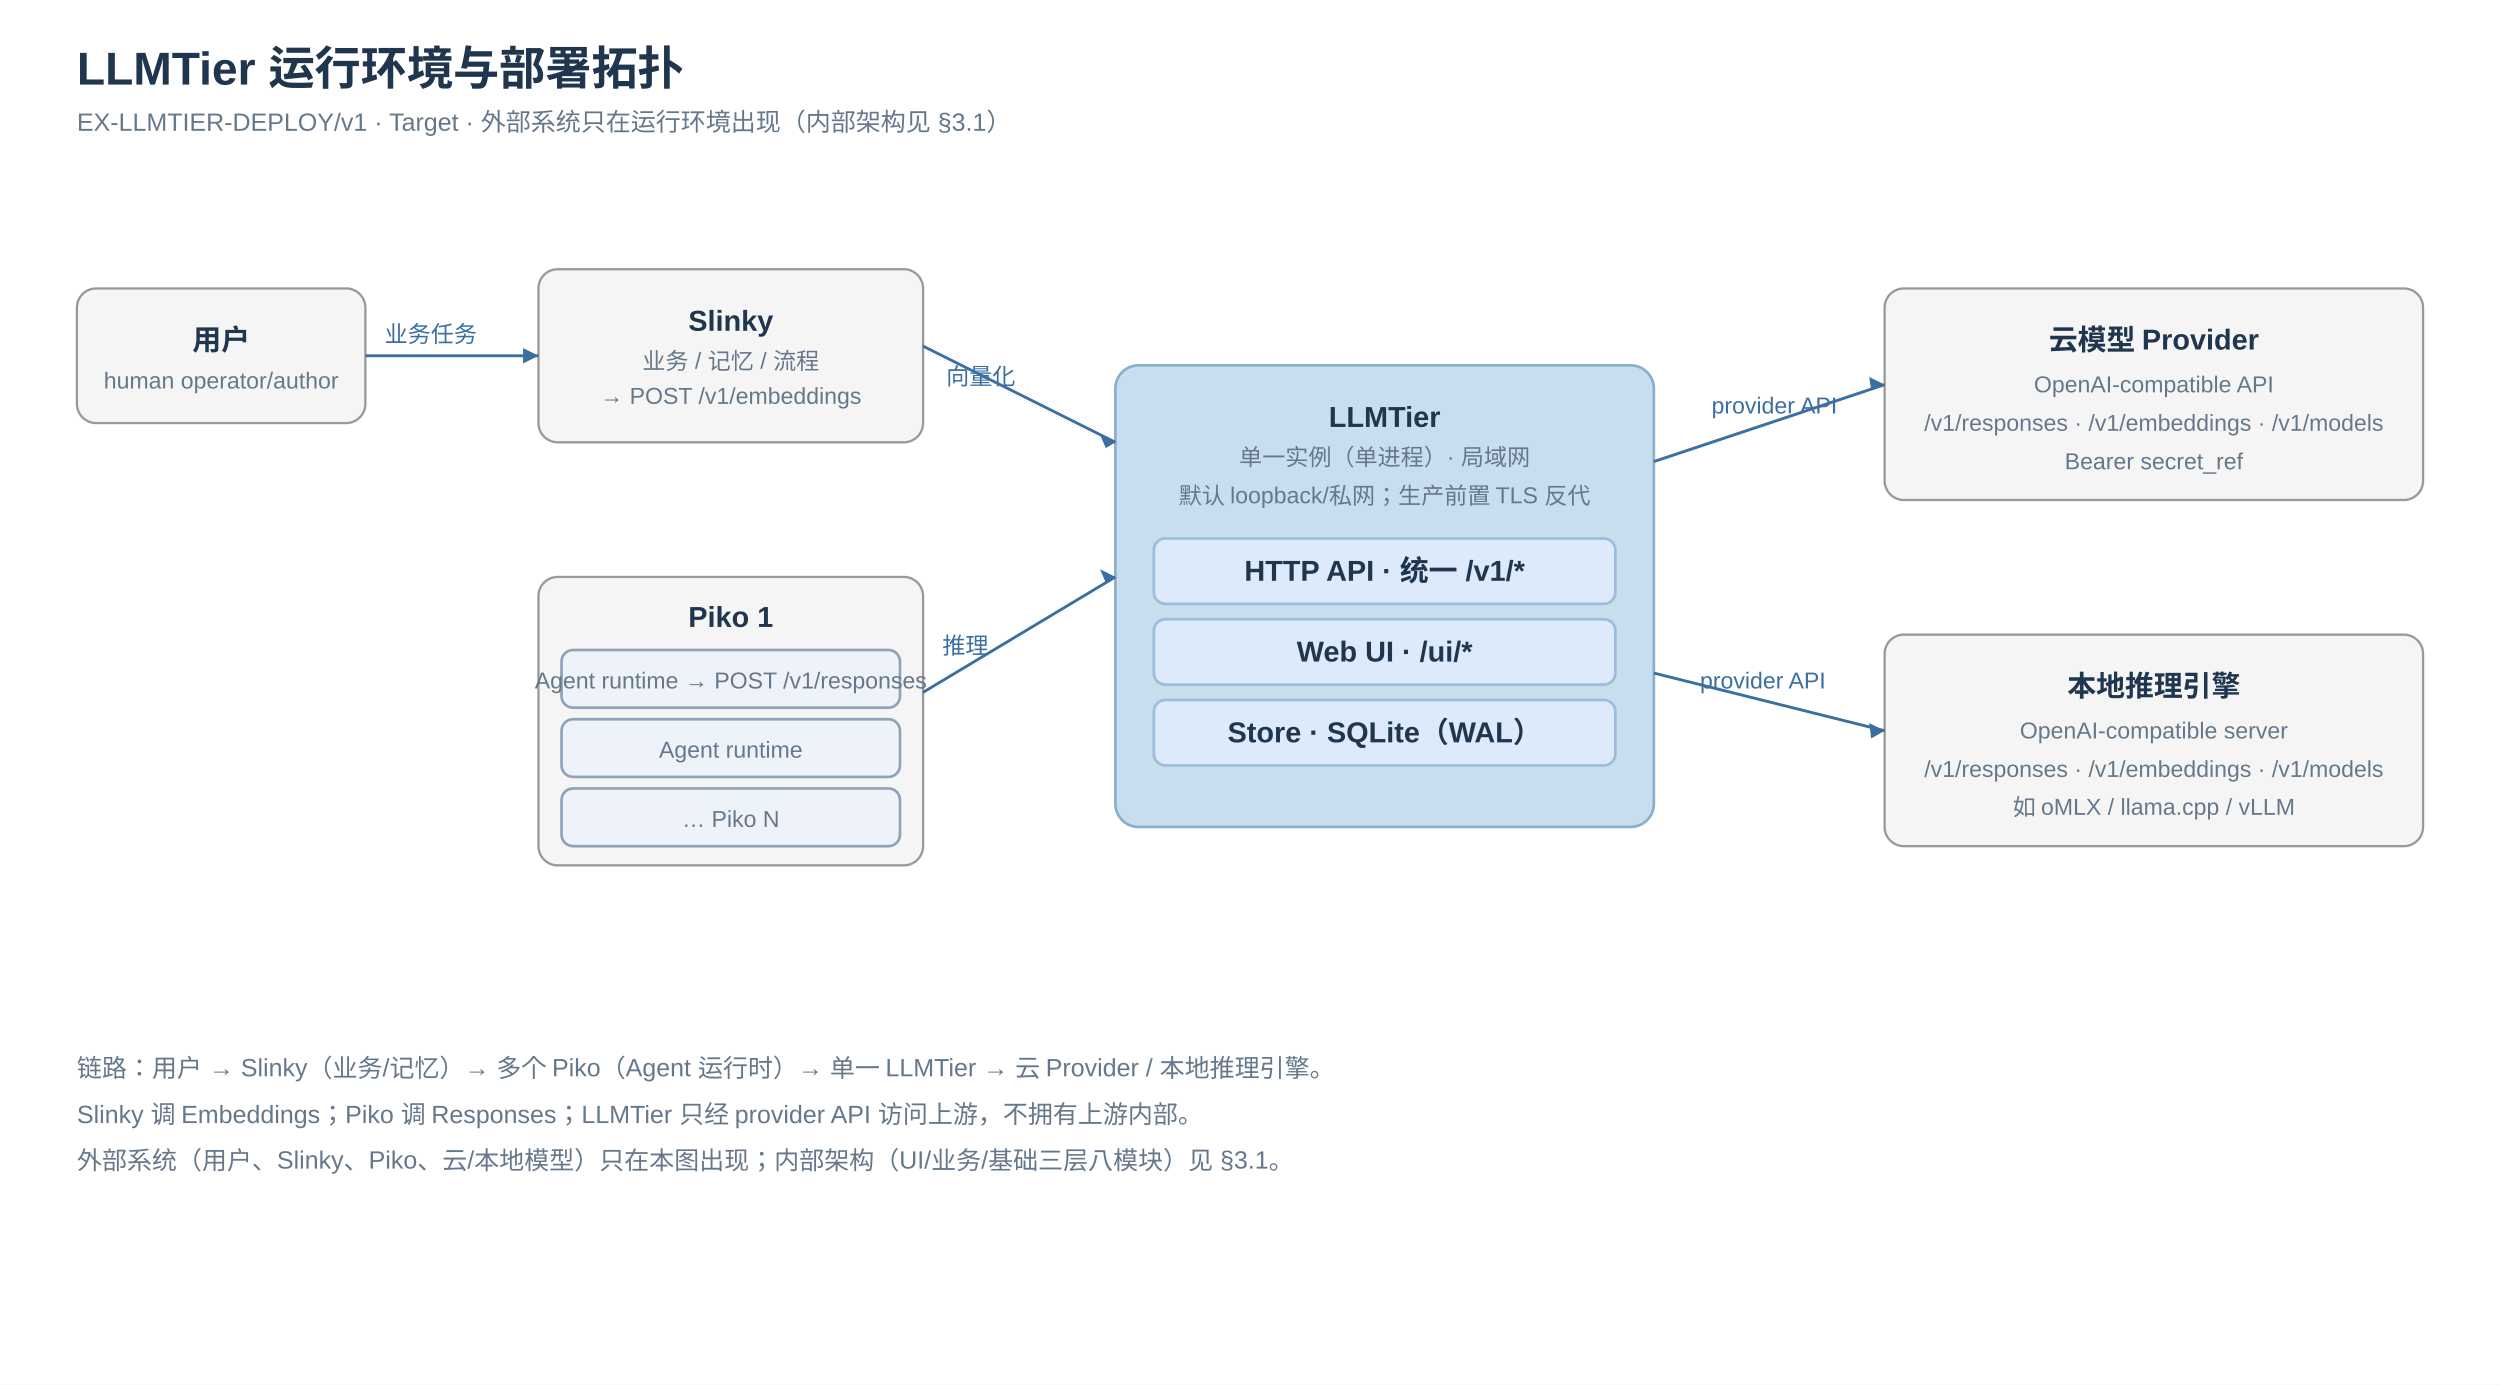
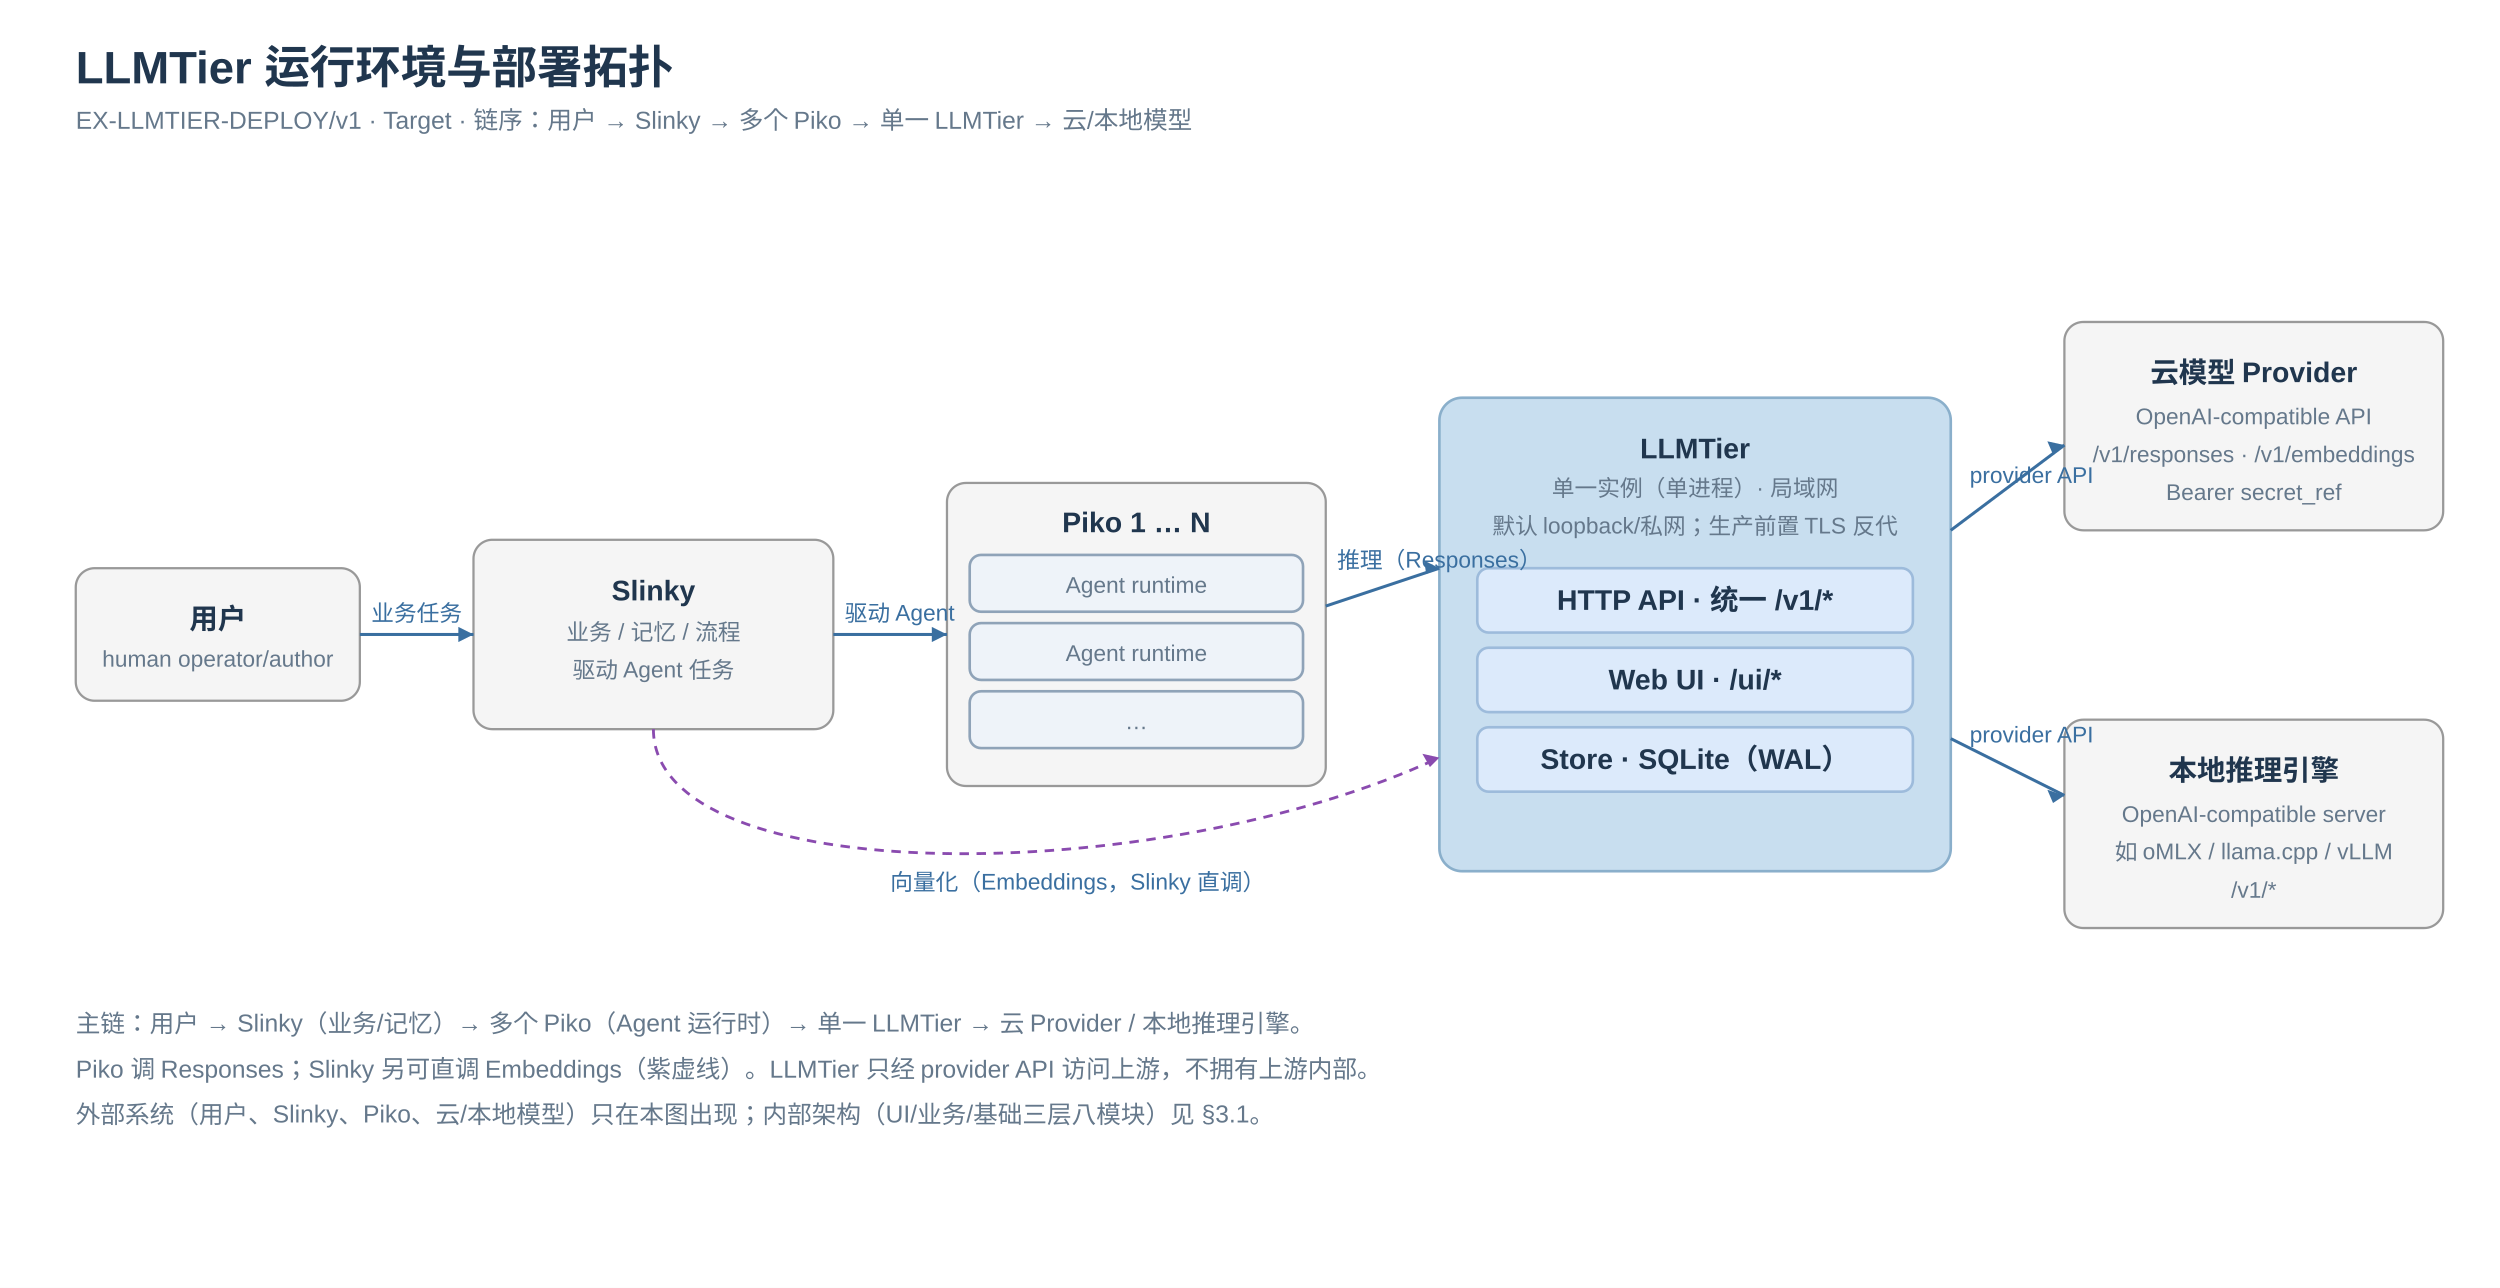
- <svg xmlns="http://www.w3.org/2000/svg" width="1300" height="720" viewBox="0 0 1300 720" role="img" aria-labelledby="title desc">
+ <svg xmlns="http://www.w3.org/2000/svg" width="1320" height="680" viewBox="0 0 1320 680" role="img" aria-labelledby="title desc">
  <style>
    text {font-family:'PingFang SC','Helvetica Neue',Arial,sans-serif;fill:#20364e}
    .title {font-size:24px;font-weight:700}
    .sub {font-size:13px;fill:#65788b}
    .box {fill:#eef3f9;stroke:#8fa3b8;stroke-width:1.4}
    .boxlt {fill:#dceafb;stroke:#9dbbdb;stroke-width:1.4}
    .boxext {fill:#f5f5f5;stroke:#999;stroke-width:1.2}
    .boxmod {fill:#c8deef;stroke:#8aafcb;stroke-width:1.4}
    .name {font-size:15px;font-weight:600;text-anchor:middle}
    .note {font-size:12px;fill:#65788b;text-anchor:middle}
    .lbl {font-size:12px;fill:#3a6fa0}
-     .arrow {stroke:#3a6fa0;stroke-width:1.5;fill:none}
+     .arrow {stroke:#3a6fa0;stroke-width:1.6;fill:none}
    .arrowd {stroke:#8a4baf;stroke-width:1.5;stroke-dasharray:5,4;fill:none}
  </style>
-   <rect width="1300" height="720" fill="#ffffff" />
+   <rect width="1320" height="680" fill="#ffffff" />
  <text x="40" y="44" class="title">LLMTier 运行环境与部署拓扑</text>
-   <text x="40" y="68" class="sub">EX-LLMTIER-DEPLOY/v1 · Target · 外部系统只在运行环境出现（内部架构见 §3.1）</text>
-   <rect x="40" y="150" width="150" height="70" rx="10" class="boxext" />
-   <text x="115" y="182" class="name">用户</text>
-   <text x="115" y="202" class="note">human operator/author</text>
-   <rect x="280" y="140" width="200" height="90" rx="10" class="boxext" />
-   <text x="380" y="172" class="name">Slinky</text>
-   <text x="380" y="192" class="note">业务 / 记忆 / 流程</text>
-   <text x="380" y="210" class="note">→ POST /v1/embeddings</text>
-   <rect x="280" y="300" width="200" height="150" rx="10" class="boxext" />
-   <text x="380" y="326" class="name">Piko 1</text>
-   <rect x="292" y="338" width="176" height="30" rx="6" class="box" />
-   <text x="380" y="358" class="note">Agent runtime → POST /v1/responses</text>
-   <rect x="292" y="374" width="176" height="30" rx="6" class="box" />
-   <text x="380" y="394" class="note">Agent runtime</text>
-   <rect x="292" y="410" width="176" height="30" rx="6" class="box" />
-   <text x="380" y="430" class="note">… Piko N</text>
-   <rect x="580" y="190" width="280" height="240" rx="12" class="boxmod" />
-   <text x="720" y="222" class="name">LLMTier</text>
-   <text x="720" y="242" class="note">单一实例（单进程）· 局域网</text>
-   <text x="720" y="262" class="note">默认 loopback/私网；生产前置 TLS 反代</text>
-   <rect x="600" y="280" width="240" height="34" rx="6" class="boxlt" />
-   <text x="720" y="302" class="name">HTTP API · 统一 /v1/*</text>
-   <rect x="600" y="322" width="240" height="34" rx="6" class="boxlt" />
-   <text x="720" y="344" class="name">Web UI · /ui/*</text>
-   <rect x="600" y="364" width="240" height="34" rx="6" class="boxlt" />
-   <text x="720" y="386" class="name">Store · SQLite（WAL）</text>
-   <rect x="980" y="150" width="280" height="110" rx="10" class="boxext" />
-   <text x="1120" y="182" class="name">云模型 Provider</text>
-   <text x="1120" y="204" class="note">OpenAI-compatible API</text>
-   <text x="1120" y="224" class="note">/v1/responses · /v1/embeddings · /v1/models</text>
-   <text x="1120" y="244" class="note">Bearer secret_ref</text>
-   <rect x="980" y="330" width="280" height="110" rx="10" class="boxext" />
-   <text x="1120" y="362" class="name">本地推理引擎</text>
-   <text x="1120" y="384" class="note">OpenAI-compatible server</text>
-   <text x="1120" y="404" class="note">/v1/responses · /v1/embeddings · /v1/models</text>
-   <text x="1120" y="424" class="note">如 oMLX / llama.cpp / vLLM</text>
-   <line x1="190" y1="185" x2="280" y2="185" class="arrow" />
-   <polygon points="280,185 272,181 272,189" fill="#3a6fa0" />
-   <text x="200" y="178" class="lbl">业务任务</text>
-   <line x1="480" y1="180" x2="580" y2="230" class="arrow" />
-   <polygon points="580,230 572,226 575,233" fill="#3a6fa0" />
-   <text x="492" y="200" class="lbl">向量化</text>
-   <line x1="480" y1="360" x2="580" y2="300" class="arrow" />
-   <polygon points="580,300 572,296 575,303" fill="#3a6fa0" />
-   <text x="490" y="340" class="lbl">推理</text>
-   <line x1="860" y1="240" x2="980" y2="200" class="arrow" />
-   <polygon points="980,200 972,196 973,203" fill="#3a6fa0" />
-   <text x="890" y="215" class="lbl">provider API</text>
-   <line x1="860" y1="350" x2="980" y2="380" class="arrow" />
-   <polygon points="980,380 972,376 973,384" fill="#3a6fa0" />
-   <text x="884" y="358" class="lbl">provider API</text>
-   <text x="40" y="560" class="sub">链路：用户 → Slinky（业务/记忆）→ 多个 Piko（Agent 运行时）→ 单一 LLMTier → 云 Provider / 本地推理引擎。</text>
-   <text x="40" y="584" class="sub">Slinky 调 Embeddings；Piko 调 Responses；LLMTier 只经 provider API 访问上游，不拥有上游内部。</text>
-   <text x="40" y="608" class="sub">外部系统（用户、Slinky、Piko、云/本地模型）只在本图出现；内部架构（UI/业务/基础三层八模块）见 §3.1。</text>
+   <text x="40" y="68" class="sub">EX-LLMTIER-DEPLOY/v1 · Target · 链序：用户 → Slinky → 多个 Piko → 单一 LLMTier → 云/本地模型</text>
+   <rect x="40" y="300" width="150" height="70" rx="10" class="boxext" />
+   <text x="115" y="332" class="name">用户</text>
+   <text x="115" y="352" class="note">human operator/author</text>
+   <rect x="250" y="285" width="190" height="100" rx="10" class="boxext" />
+   <text x="345" y="317" class="name">Slinky</text>
+   <text x="345" y="338" class="note">业务 / 记忆 / 流程</text>
+   <text x="345" y="358" class="note">驱动 Agent 任务</text>
+   <rect x="500" y="255" width="200" height="160" rx="10" class="boxext" />
+   <text x="600" y="281" class="name">Piko 1 … N</text>
+   <rect x="512" y="293" width="176" height="30" rx="6" class="box" />
+   <text x="600" y="313" class="note">Agent runtime</text>
+   <rect x="512" y="329" width="176" height="30" rx="6" class="box" />
+   <text x="600" y="349" class="note">Agent runtime</text>
+   <rect x="512" y="365" width="176" height="30" rx="6" class="box" />
+   <text x="600" y="385" class="note">…</text>
+   <rect x="760" y="210" width="270" height="250" rx="12" class="boxmod" />
+   <text x="895" y="242" class="name">LLMTier</text>
+   <text x="895" y="262" class="note">单一实例（单进程）· 局域网</text>
+   <text x="895" y="282" class="note">默认 loopback/私网；生产前置 TLS 反代</text>
+   <rect x="780" y="300" width="230" height="34" rx="6" class="boxlt" />
+   <text x="895" y="322" class="name">HTTP API · 统一 /v1/*</text>
+   <rect x="780" y="342" width="230" height="34" rx="6" class="boxlt" />
+   <text x="895" y="364" class="name">Web UI · /ui/*</text>
+   <rect x="780" y="384" width="230" height="34" rx="6" class="boxlt" />
+   <text x="895" y="406" class="name">Store · SQLite（WAL）</text>
+   <rect x="1090" y="170" width="200" height="110" rx="10" class="boxext" />
+   <text x="1190" y="202" class="name">云模型 Provider</text>
+   <text x="1190" y="224" class="note">OpenAI-compatible API</text>
+   <text x="1190" y="244" class="note">/v1/responses · /v1/embeddings</text>
+   <text x="1190" y="264" class="note">Bearer secret_ref</text>
+   <rect x="1090" y="380" width="200" height="110" rx="10" class="boxext" />
+   <text x="1190" y="412" class="name">本地推理引擎</text>
+   <text x="1190" y="434" class="note">OpenAI-compatible server</text>
+   <text x="1190" y="454" class="note">如 oMLX / llama.cpp / vLLM</text>
+   <text x="1190" y="474" class="note">/v1/*</text>
+   <line x1="190" y1="335" x2="250" y2="335" class="arrow" />
+   <polygon points="250,335 242,331 242,339" fill="#3a6fa0" />
+   <text x="196" y="328" class="lbl">业务任务</text>
+   <line x1="440" y1="335" x2="500" y2="335" class="arrow" />
+   <polygon points="500,335 492,331 492,339" fill="#3a6fa0" />
+   <text x="446" y="328" class="lbl">驱动 Agent</text>
+   <line x1="700" y1="320" x2="760" y2="300" class="arrow" />
+   <polygon points="760,300 752,296 753,303" fill="#3a6fa0" />
+   <text x="706" y="300" class="lbl">推理（Responses）</text>
+   <path d="M345 385 C345 470 610 470 760 400" class="arrowd" />
+   <polygon points="760,400 751,398 755,405" fill="#8a4baf" />
+   <text x="470" y="470" class="lbl">向量化（Embeddings，Slinky 直调）</text>
+   <line x1="1030" y1="280" x2="1090" y2="235" class="arrow" />
+   <polygon points="1090,235 1081,233 1084,240" fill="#3a6fa0" />
+   <text x="1040" y="255" class="lbl">provider API</text>
+   <line x1="1030" y1="390" x2="1090" y2="420" class="arrow" />
+   <polygon points="1090,420 1081,417 1084,424" fill="#3a6fa0" />
+   <text x="1040" y="392" class="lbl">provider API</text>
+   <text x="40" y="545" class="sub">主链：用户 → Slinky（业务/记忆）→ 多个 Piko（Agent 运行时）→ 单一 LLMTier → 云 Provider / 本地推理引擎。</text>
+   <text x="40" y="569" class="sub">Piko 调 Responses；Slinky 另可直调 Embeddings（紫虚线）。LLMTier 只经 provider API 访问上游，不拥有上游内部。</text>
+   <text x="40" y="593" class="sub">外部系统（用户、Slinky、Piko、云/本地模型）只在本图出现；内部架构（UI/业务/基础三层八模块）见 §3.1。</text>
</svg>
